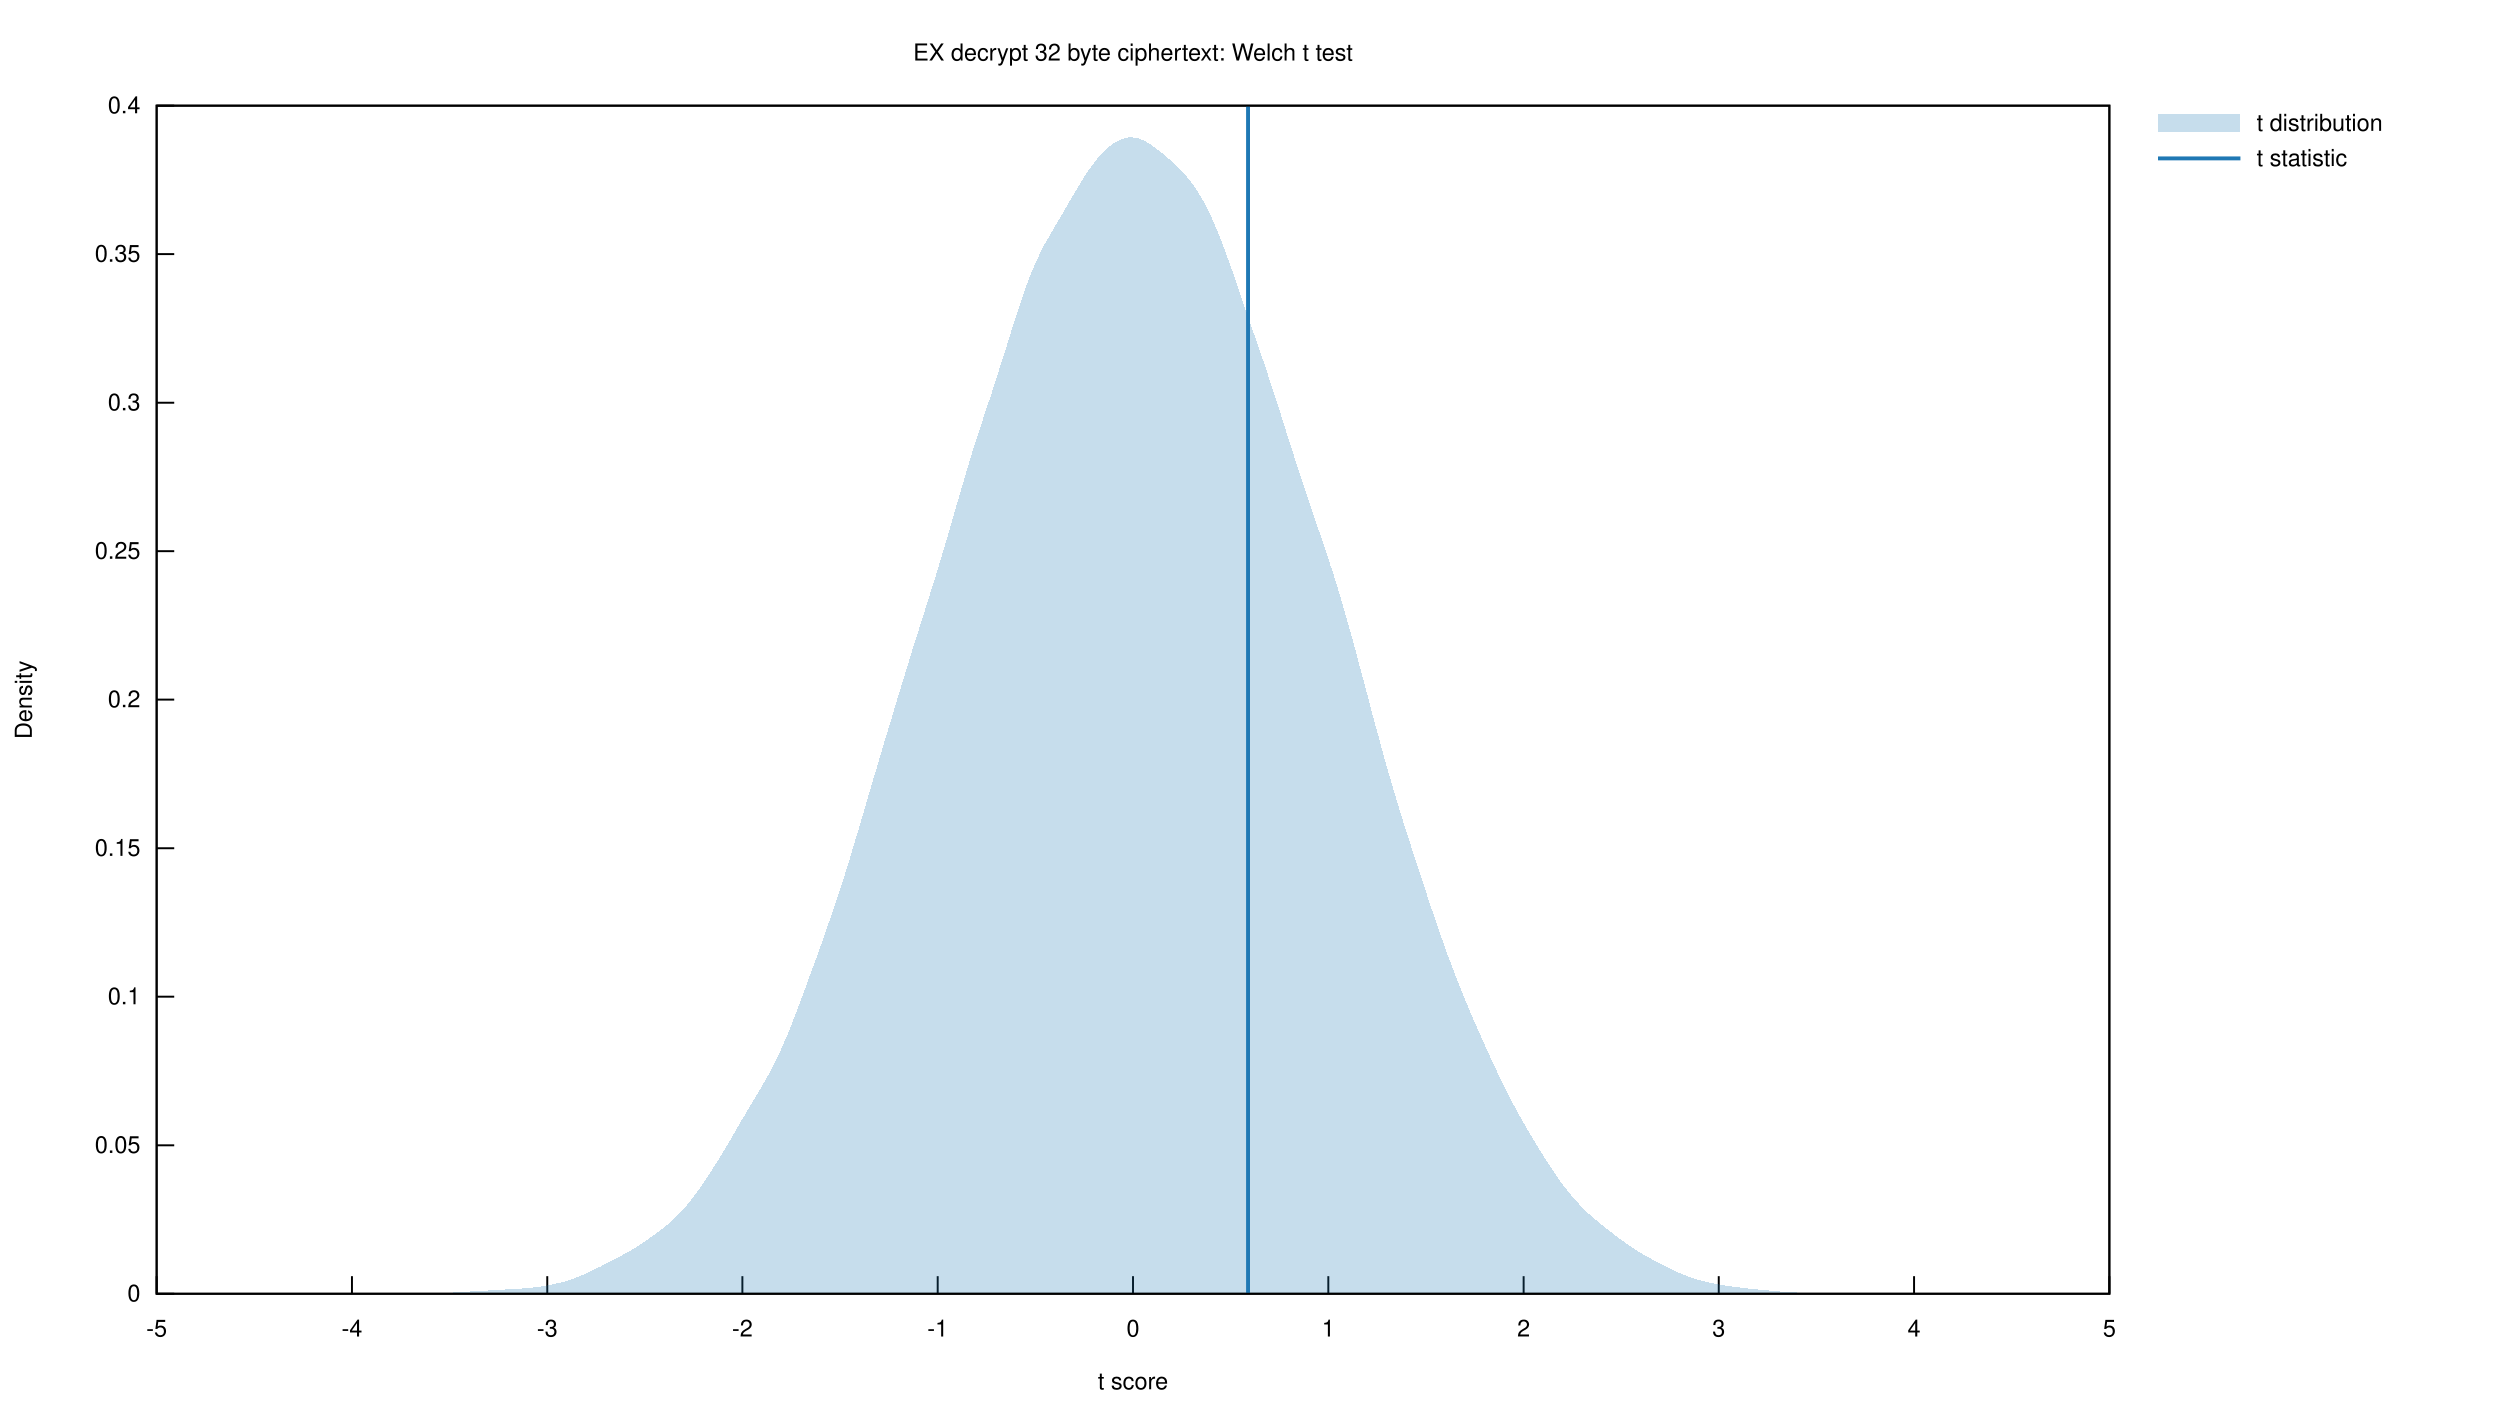
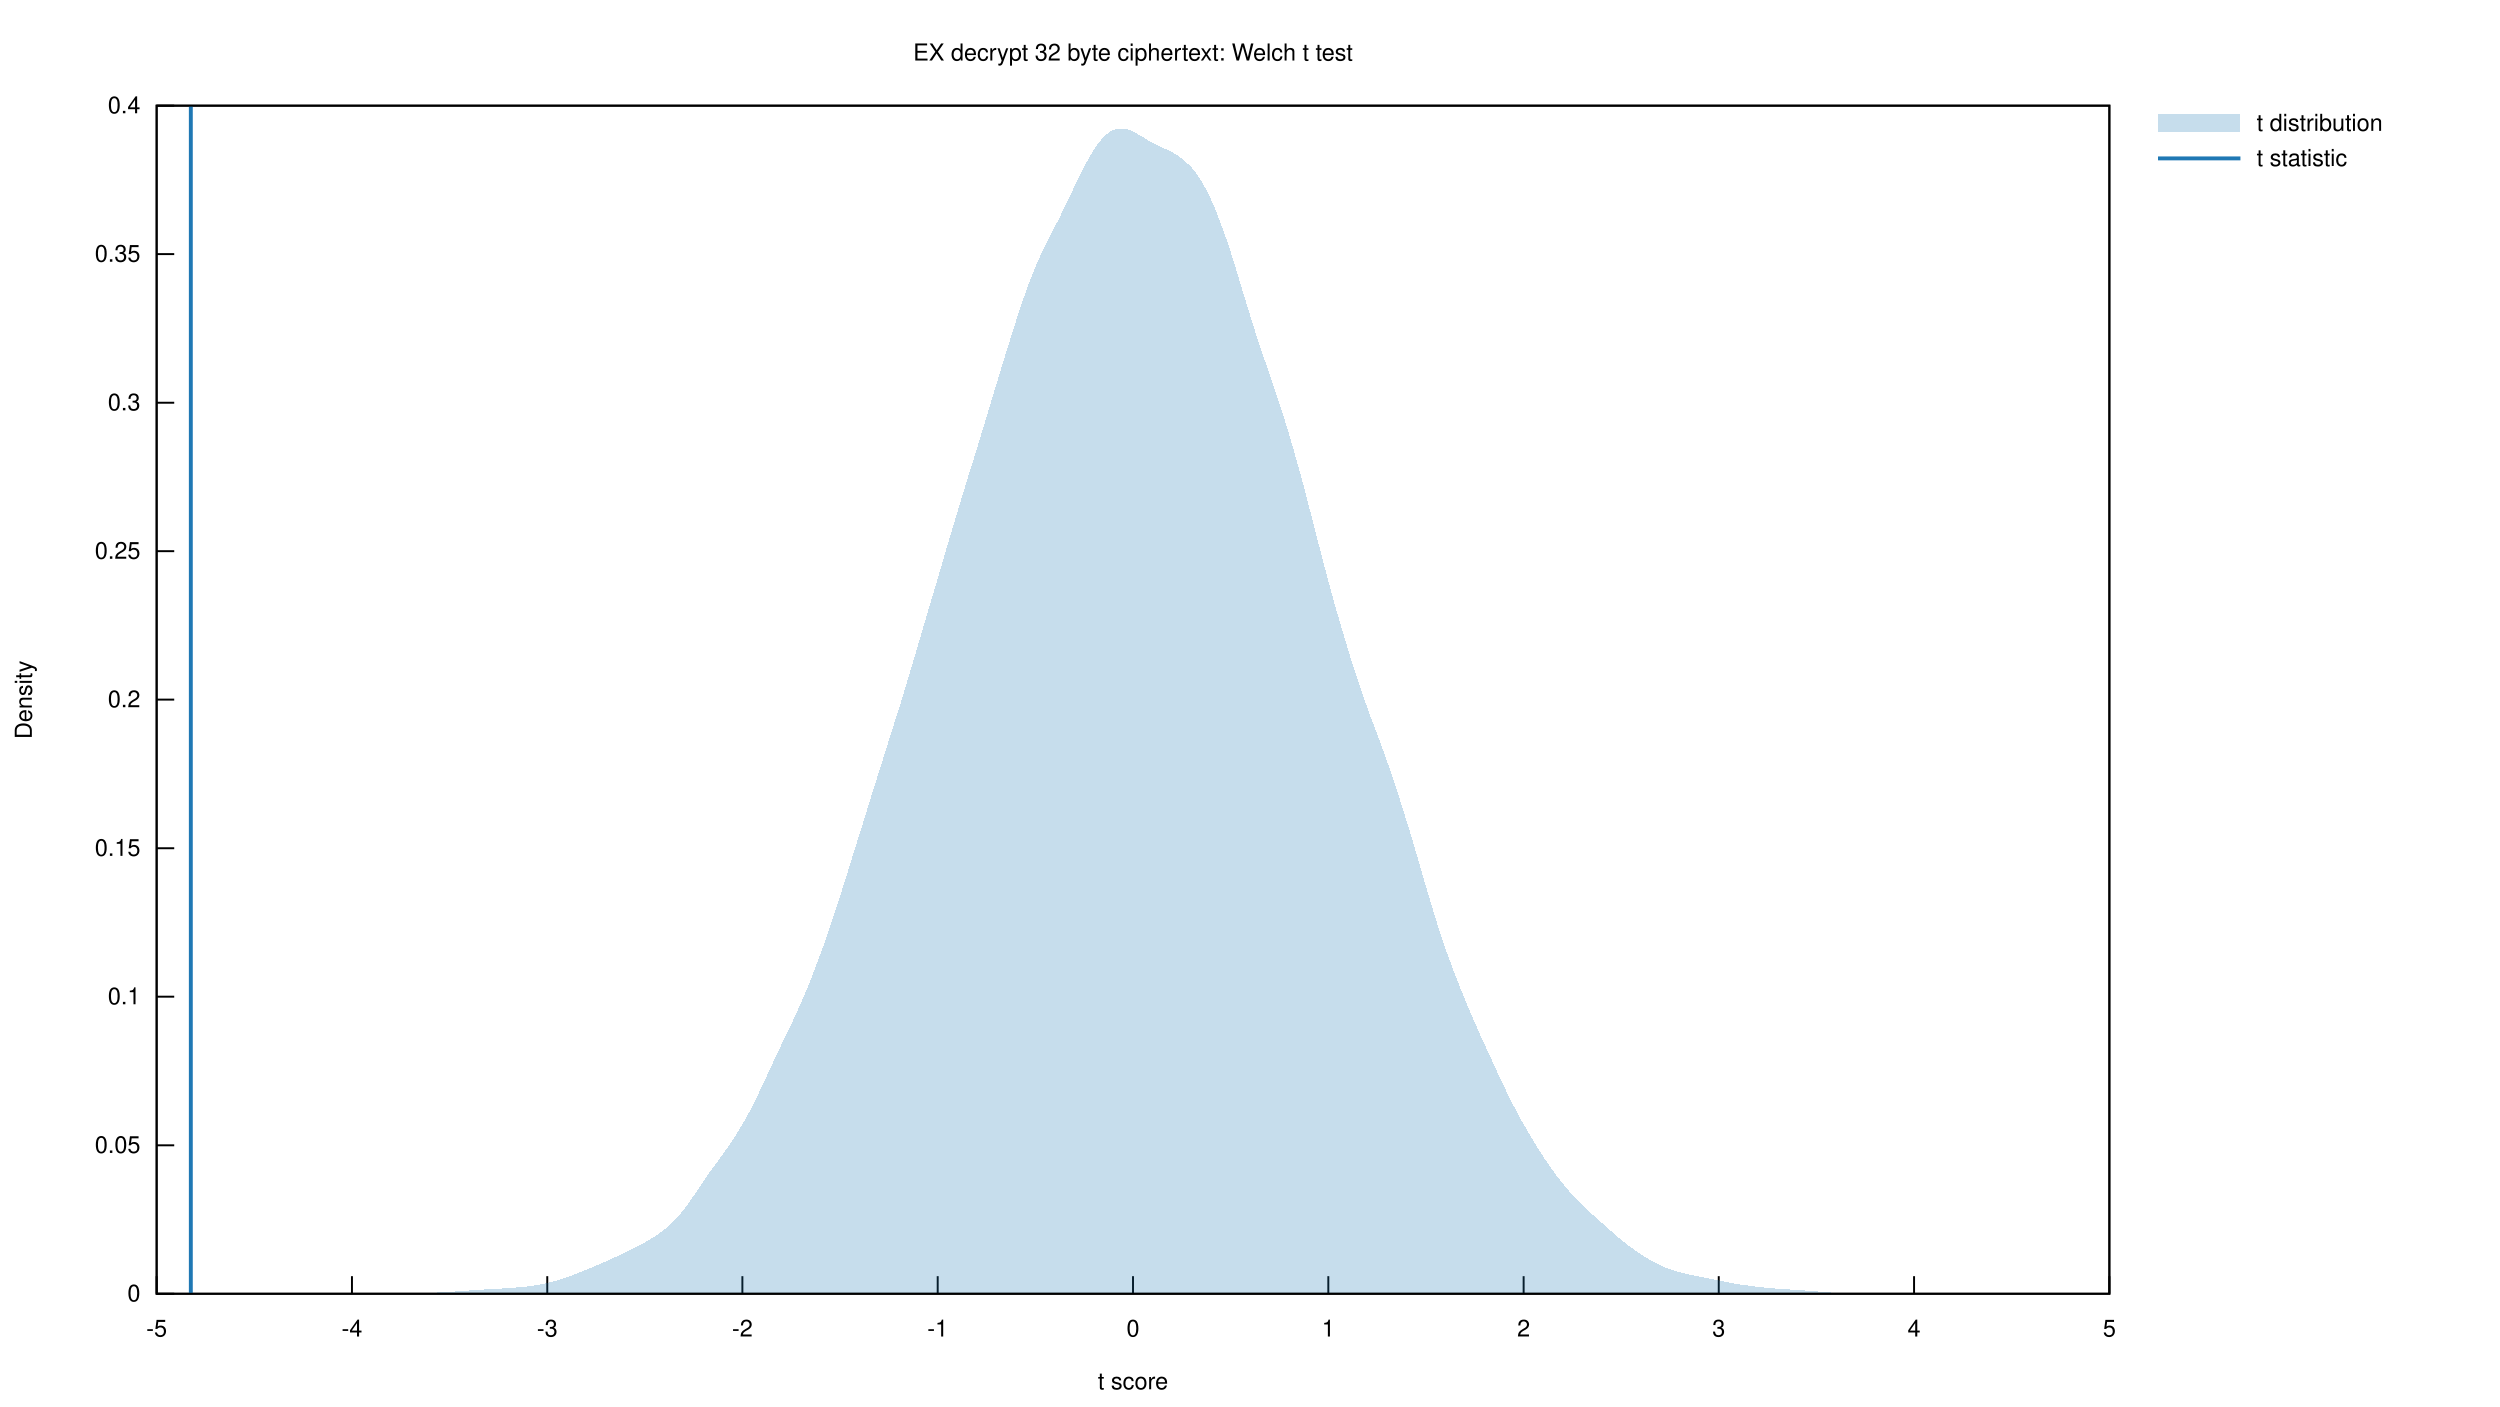
<svg xmlns="http://www.w3.org/2000/svg" xmlns:xlink="http://www.w3.org/1999/xlink" viewBox="0 0 1280 720">
  <g id="gnuplot_canvas">
    <rect x="0" y="0" width="1280" height="720" fill="none" />
    <defs>
      <circle id="gpDot" r="0.5" stroke-width="0.5" />
      <path id="gpPt0" stroke-width="0.222" stroke="currentColor" d="M-1,0 h2 M0,-1 v2" />
      <path id="gpPt1" stroke-width="0.222" stroke="currentColor" d="M-1,-1 L1,1 M1,-1 L-1,1" />
      <path id="gpPt2" stroke-width="0.222" stroke="currentColor" d="M-1,0 L1,0 M0,-1 L0,1 M-1,-1 L1,1 M-1,1 L1,-1" />
      <rect id="gpPt3" stroke-width="0.222" stroke="currentColor" x="-1" y="-1" width="2" height="2" />
      <rect id="gpPt4" stroke-width="0.222" stroke="currentColor" fill="currentColor" x="-1" y="-1" width="2" height="2" />
      <circle id="gpPt5" stroke-width="0.222" stroke="currentColor" cx="0" cy="0" r="1" />
      <use xlink:href="#gpPt5" id="gpPt6" fill="currentColor" stroke="none" />
      <path id="gpPt7" stroke-width="0.222" stroke="currentColor" d="M0,-1.33 L-1.33,0.67 L1.33,0.67 z" />
      <use xlink:href="#gpPt7" id="gpPt8" fill="currentColor" stroke="none" />
      <use xlink:href="#gpPt7" id="gpPt9" stroke="currentColor" transform="rotate(180)" />
      <use xlink:href="#gpPt9" id="gpPt10" fill="currentColor" stroke="none" />
      <use xlink:href="#gpPt3" id="gpPt11" stroke="currentColor" transform="rotate(45)" />
      <use xlink:href="#gpPt11" id="gpPt12" fill="currentColor" stroke="none" />
      <path id="gpPt13" stroke-width="0.222" stroke="currentColor" d="M0,1.330 L1.265,0.411 L0.782,-1.067 L-0.782,-1.076 L-1.265,0.411 z" />
      <use xlink:href="#gpPt13" id="gpPt14" fill="currentColor" stroke="none" />
      <filter id="textbox" filterUnits="objectBoundingBox" x="0" y="0" height="1" width="1">
        <feFlood flood-color="white" flood-opacity="1" result="bgnd" />
        <feComposite in="SourceGraphic" in2="bgnd" operator="atop" />
      </filter>
      <filter id="greybox" filterUnits="objectBoundingBox" x="0" y="0" height="1" width="1">
        <feFlood flood-color="lightgrey" flood-opacity="1" result="grey" />
        <feComposite in="SourceGraphic" in2="grey" operator="atop" />
      </filter>
    </defs>
    <g fill="none" color="white" stroke="currentColor" stroke-width="1.00" stroke-linecap="butt" stroke-linejoin="miter">
</g>
    <g fill="none" color="black" stroke="currentColor" stroke-width="1.00" stroke-linecap="butt" stroke-linejoin="miter">
      <path stroke="black" d="M80.2,662.4 L89.2,662.4  " />
      <g transform="translate(71.9,666.3)" stroke="none" fill="black" font-family="Helvetica" font-size="12.00" text-anchor="end">
        <text>
          <tspan font-family="Helvetica"> 0</tspan>
        </text>
      </g>
    </g>
    <g fill="none" color="black" stroke="currentColor" stroke-width="1.00" stroke-linecap="butt" stroke-linejoin="miter">
      <path stroke="black" d="M80.2,586.4 L89.2,586.4  " />
      <g transform="translate(71.9,590.3)" stroke="none" fill="black" font-family="Helvetica" font-size="12.00" text-anchor="end">
        <text>
          <tspan font-family="Helvetica"> 0.05</tspan>
        </text>
      </g>
    </g>
    <g fill="none" color="black" stroke="currentColor" stroke-width="1.00" stroke-linecap="butt" stroke-linejoin="miter">
      <path stroke="black" d="M80.2,510.3 L89.2,510.3  " />
      <g transform="translate(71.9,514.2)" stroke="none" fill="black" font-family="Helvetica" font-size="12.00" text-anchor="end">
        <text>
          <tspan font-family="Helvetica"> 0.1</tspan>
        </text>
      </g>
    </g>
    <g fill="none" color="black" stroke="currentColor" stroke-width="1.00" stroke-linecap="butt" stroke-linejoin="miter">
      <path stroke="black" d="M80.2,434.3 L89.2,434.3  " />
      <g transform="translate(71.9,438.2)" stroke="none" fill="black" font-family="Helvetica" font-size="12.00" text-anchor="end">
        <text>
          <tspan font-family="Helvetica"> 0.15</tspan>
        </text>
      </g>
    </g>
    <g fill="none" color="black" stroke="currentColor" stroke-width="1.00" stroke-linecap="butt" stroke-linejoin="miter">
      <path stroke="black" d="M80.2,358.2 L89.2,358.2  " />
      <g transform="translate(71.9,362.1)" stroke="none" fill="black" font-family="Helvetica" font-size="12.00" text-anchor="end">
        <text>
          <tspan font-family="Helvetica"> 0.2</tspan>
        </text>
      </g>
    </g>
    <g fill="none" color="black" stroke="currentColor" stroke-width="1.00" stroke-linecap="butt" stroke-linejoin="miter">
      <path stroke="black" d="M80.2,282.2 L89.2,282.2  " />
      <g transform="translate(71.9,286.1)" stroke="none" fill="black" font-family="Helvetica" font-size="12.00" text-anchor="end">
        <text>
          <tspan font-family="Helvetica"> 0.25</tspan>
        </text>
      </g>
    </g>
    <g fill="none" color="black" stroke="currentColor" stroke-width="1.00" stroke-linecap="butt" stroke-linejoin="miter">
      <path stroke="black" d="M80.2,206.2 L89.2,206.2  " />
      <g transform="translate(71.9,210.1)" stroke="none" fill="black" font-family="Helvetica" font-size="12.00" text-anchor="end">
        <text>
          <tspan font-family="Helvetica"> 0.3</tspan>
        </text>
      </g>
    </g>
    <g fill="none" color="black" stroke="currentColor" stroke-width="1.00" stroke-linecap="butt" stroke-linejoin="miter">
      <path stroke="black" d="M80.2,130.1 L89.2,130.1  " />
      <g transform="translate(71.9,134.0)" stroke="none" fill="black" font-family="Helvetica" font-size="12.00" text-anchor="end">
        <text>
          <tspan font-family="Helvetica"> 0.35</tspan>
        </text>
      </g>
    </g>
    <g fill="none" color="black" stroke="currentColor" stroke-width="1.00" stroke-linecap="butt" stroke-linejoin="miter">
      <path stroke="black" d="M80.2,54.1 L89.2,54.1  " />
      <g transform="translate(71.9,58.0)" stroke="none" fill="black" font-family="Helvetica" font-size="12.00" text-anchor="end">
        <text>
          <tspan font-family="Helvetica"> 0.4</tspan>
        </text>
      </g>
    </g>
    <g fill="none" color="black" stroke="currentColor" stroke-width="1.00" stroke-linecap="butt" stroke-linejoin="miter">
      <path stroke="black" d="M80.2,662.4 L80.2,653.4  " />
      <g transform="translate(80.2,684.3)" stroke="none" fill="black" font-family="Helvetica" font-size="12.00" text-anchor="middle">
        <text>
          <tspan font-family="Helvetica">-5</tspan>
        </text>
      </g>
    </g>
    <g fill="none" color="black" stroke="currentColor" stroke-width="1.00" stroke-linecap="butt" stroke-linejoin="miter">
      <path stroke="black" d="M180.2,662.4 L180.2,653.4  " />
      <g transform="translate(180.2,684.3)" stroke="none" fill="black" font-family="Helvetica" font-size="12.00" text-anchor="middle">
        <text>
          <tspan font-family="Helvetica">-4</tspan>
        </text>
      </g>
    </g>
    <g fill="none" color="black" stroke="currentColor" stroke-width="1.00" stroke-linecap="butt" stroke-linejoin="miter">
      <path stroke="black" d="M280.2,662.4 L280.2,653.4  " />
      <g transform="translate(280.2,684.3)" stroke="none" fill="black" font-family="Helvetica" font-size="12.00" text-anchor="middle">
        <text>
          <tspan font-family="Helvetica">-3</tspan>
        </text>
      </g>
    </g>
    <g fill="none" color="black" stroke="currentColor" stroke-width="1.00" stroke-linecap="butt" stroke-linejoin="miter">
      <path stroke="black" d="M380.1,662.4 L380.1,653.4  " />
      <g transform="translate(380.1,684.3)" stroke="none" fill="black" font-family="Helvetica" font-size="12.00" text-anchor="middle">
        <text>
          <tspan font-family="Helvetica">-2</tspan>
        </text>
      </g>
    </g>
    <g fill="none" color="black" stroke="currentColor" stroke-width="1.00" stroke-linecap="butt" stroke-linejoin="miter">
      <path stroke="black" d="M480.1,662.4 L480.1,653.4  " />
      <g transform="translate(480.1,684.3)" stroke="none" fill="black" font-family="Helvetica" font-size="12.00" text-anchor="middle">
        <text>
          <tspan font-family="Helvetica">-1</tspan>
        </text>
      </g>
    </g>
    <g fill="none" color="black" stroke="currentColor" stroke-width="1.00" stroke-linecap="butt" stroke-linejoin="miter">
      <path stroke="black" d="M580.1,662.4 L580.1,653.4  " />
      <g transform="translate(580.1,684.3)" stroke="none" fill="black" font-family="Helvetica" font-size="12.00" text-anchor="middle">
        <text>
          <tspan font-family="Helvetica"> 0</tspan>
        </text>
      </g>
    </g>
    <g fill="none" color="black" stroke="currentColor" stroke-width="1.00" stroke-linecap="butt" stroke-linejoin="miter">
      <path stroke="black" d="M680.1,662.4 L680.1,653.4  " />
      <g transform="translate(680.1,684.3)" stroke="none" fill="black" font-family="Helvetica" font-size="12.00" text-anchor="middle">
        <text>
          <tspan font-family="Helvetica"> 1</tspan>
        </text>
      </g>
    </g>
    <g fill="none" color="black" stroke="currentColor" stroke-width="1.00" stroke-linecap="butt" stroke-linejoin="miter">
      <path stroke="black" d="M780.1,662.4 L780.1,653.4  " />
      <g transform="translate(780.1,684.3)" stroke="none" fill="black" font-family="Helvetica" font-size="12.00" text-anchor="middle">
        <text>
          <tspan font-family="Helvetica"> 2</tspan>
        </text>
      </g>
    </g>
    <g fill="none" color="black" stroke="currentColor" stroke-width="1.00" stroke-linecap="butt" stroke-linejoin="miter">
      <path stroke="black" d="M880.0,662.4 L880.0,653.4  " />
      <g transform="translate(880.0,684.3)" stroke="none" fill="black" font-family="Helvetica" font-size="12.00" text-anchor="middle">
        <text>
          <tspan font-family="Helvetica"> 3</tspan>
        </text>
      </g>
    </g>
    <g fill="none" color="black" stroke="currentColor" stroke-width="1.00" stroke-linecap="butt" stroke-linejoin="miter">
      <path stroke="black" d="M980.0,662.4 L980.0,653.4  " />
      <g transform="translate(980.0,684.3)" stroke="none" fill="black" font-family="Helvetica" font-size="12.00" text-anchor="middle">
        <text>
          <tspan font-family="Helvetica"> 4</tspan>
        </text>
      </g>
    </g>
    <g fill="none" color="black" stroke="currentColor" stroke-width="1.00" stroke-linecap="butt" stroke-linejoin="miter">
      <path stroke="black" d="M1080.0,662.4 L1080.0,653.4  " />
      <g transform="translate(1080.0,684.3)" stroke="none" fill="black" font-family="Helvetica" font-size="12.00" text-anchor="middle">
        <text>
          <tspan font-family="Helvetica"> 5</tspan>
        </text>
      </g>
    </g>
    <g fill="none" color="black" stroke="currentColor" stroke-width="1.00" stroke-linecap="butt" stroke-linejoin="miter">
</g>
    <g fill="none" color="black" stroke="currentColor" stroke-width="1.00" stroke-linecap="butt" stroke-linejoin="miter">
      <path stroke="black" d="M80.2,54.1 L80.2,662.4 L1080.0,662.4 L1080.0,54.1 L80.2,54.1 Z  " />
    </g>
    <g fill="none" color="black" stroke="currentColor" stroke-width="1.00" stroke-linecap="butt" stroke-linejoin="miter">
      <g transform="translate(16.3,358.3) rotate(270)" stroke="none" fill="black" font-family="Helvetica" font-size="12.00" text-anchor="middle">
        <text>
          <tspan font-family="Helvetica">Density</tspan>
        </text>
      </g>
    </g>
    <g fill="none" color="black" stroke="currentColor" stroke-width="1.00" stroke-linecap="butt" stroke-linejoin="miter">
      <g transform="translate(580.1,711.3)" stroke="none" fill="black" font-family="Helvetica" font-size="12.00" text-anchor="middle">
        <text>
          <tspan font-family="Helvetica">t score</tspan>
        </text>
      </g>
    </g>
    <g fill="none" color="black" stroke="currentColor" stroke-width="1.00" stroke-linecap="butt" stroke-linejoin="miter">
      <g transform="translate(580.1,31.0)" stroke="none" fill="black" font-family="Helvetica" font-size="12.00" text-anchor="middle">
        <text>
          <tspan font-family="Helvetica">EX decrypt 32 byte ciphertext: Welch t test</tspan>
        </text>
      </g>
    </g>
    <g id="gnuplot_plot_1">
      <g fill="none" color="black" stroke="currentColor" stroke-width="1.00" stroke-linecap="butt" stroke-linejoin="miter">
        <g transform="translate(1155.4,67.0)" stroke="none" fill="black" font-family="Helvetica" font-size="12.00" text-anchor="start">
          <text>
            <tspan font-family="Helvetica">t distribution</tspan>
          </text>
        </g>
      </g>
      <g fill="none" color="black" stroke="currentColor" stroke-width="1.00" stroke-linecap="butt" stroke-linejoin="miter">
        <g stroke="none" shape-rendering="crispEdges">
          <polygon fill="rgb( 31, 120, 180)" fill-opacity="0.25" points="1104.9,67.6 1147.1,67.6 1147.1,58.6 1104.9,58.6 " />
-           <polygon fill="rgb( 31, 120, 180)" fill-opacity="0.25" points="150.3,662.4 152.0,662.4 153.8,662.4 155.5,662.4 157.2,662.4 158.9,662.4 160.7,662.4 162.4,662.4 164.1,662.4 165.8,662.4 167.6,662.4 169.3,662.4 171.0,662.4 172.7,662.4 174.5,662.4 176.2,662.3 177.9,662.3 179.6,662.3 181.3,662.3 183.1,662.3 184.8,662.3 186.5,662.3 188.2,662.3 190.0,662.3 191.7,662.3 193.4,662.3 195.1,662.3 196.9,662.3 198.6,662.2 200.3,662.2 202.0,662.2 203.7,662.2 205.5,662.2 207.2,662.2 208.9,662.1 210.6,662.1 212.4,662.1 214.1,662.1 215.8,662.1 217.5,662.1 219.3,662.0 221.0,662.0 222.7,662.0 224.4,662.0 226.2,661.9 227.9,661.9 229.6,661.8 231.3,661.8 233.0,661.7 234.8,661.6 236.5,661.5 238.2,661.4 239.9,661.3 241.7,661.2 243.4,661.1 245.1,661.0 246.8,660.9 248.6,660.8 250.3,660.7 252.0,660.6 253.7,660.5 255.5,660.4 257.2,660.3 258.9,660.2 260.6,660.1 262.3,660.0 264.1,659.9 265.8,659.8 267.5,659.7 269.2,659.6 271.0,659.4 272.7,659.2 274.4,659.0 276.1,658.8 277.9,658.6 279.6,658.3 281.3,658.0 283.0,657.6 284.7,657.2 286.5,656.8 288.2,656.4 289.9,655.9 291.6,655.3 293.4,654.7 295.1,654.1 296.8,653.4 298.5,652.7 300.3,651.9 302.0,651.1 303.7,650.3 305.4,649.4 307.2,648.6 308.9,647.7 310.6,646.8 312.3,646.0 314.0,645.1 315.8,644.2 317.5,643.3 319.2,642.3 320.9,641.4 322.7,640.4 324.4,639.3 326.1,638.3 327.8,637.2 329.6,636.0 331.3,634.9 333.0,633.6 334.7,632.4 336.5,631.1 338.2,629.8 339.9,628.5 341.6,627.1 343.3,625.6 345.1,624.0 346.8,622.4 348.5,620.6 350.2,618.7 352.0,616.7 353.7,614.6 355.4,612.3 357.1,610.0 358.9,607.6 360.6,605.0 362.3,602.5 364.0,599.8 365.7,597.1 367.5,594.3 369.2,591.5 370.9,588.7 372.6,585.8 374.4,582.8 376.1,579.9 377.8,576.9 379.5,573.9 381.3,571.0 383.0,568.0 384.7,565.2 386.4,562.3 388.2,559.4 389.9,556.5 391.6,553.5 393.3,550.5 395.0,547.3 396.8,543.9 398.5,540.4 400.2,536.6 401.9,532.7 403.7,528.6 405.4,524.2 407.1,519.8 408.8,515.3 410.6,510.6 412.3,506.0 414.0,501.2 415.7,496.5 417.5,491.8 419.2,487.0 420.9,482.3 422.6,477.4 424.3,472.5 426.1,467.5 427.8,462.4 429.5,457.2 431.2,451.9 433.0,446.4 434.7,440.9 436.4,435.2 438.1,429.4 439.9,423.6 441.6,417.8 443.3,412.0 445.0,406.1 446.7,400.3 448.5,394.4 450.2,388.6 451.9,382.9 453.6,377.1 455.4,371.4 457.1,365.7 458.8,360.0 460.5,354.3 462.3,348.6 464.0,343.0 465.7,337.4 467.4,331.9 469.2,326.4 470.9,320.9 472.6,315.5 474.3,310.0 476.0,304.6 477.8,299.1 479.5,293.5 481.2,287.8 482.9,282.1 484.7,276.3 486.4,270.3 488.1,264.4 489.8,258.4 491.6,252.5 493.3,246.6 495.0,240.8 496.7,235.1 498.4,229.6 500.2,224.1 501.9,218.8 503.6,213.6 505.3,208.4 507.1,203.2 508.8,197.9 510.5,192.6 512.2,187.2 514.0,181.8 515.7,176.3 517.4,170.7 519.1,165.3 520.9,159.9 522.6,154.6 524.3,149.6 526.0,144.9 527.7,140.4 529.5,136.3 531.2,132.4 532.9,128.9 534.6,125.5 536.4,122.4 538.1,119.4 539.8,116.4 541.5,113.5 543.3,110.6 545.0,107.6 546.7,104.7 548.4,101.7 550.2,98.8 551.9,95.9 553.6,93.1 555.3,90.3 557.0,87.7 558.8,85.2 560.5,82.9 562.2,80.7 563.9,78.8 565.7,77.0 567.4,75.5 569.1,74.1 570.8,72.9 572.6,72.0 574.3,71.2 576.0,70.7 577.7,70.4 579.4,70.3 581.2,70.5 582.9,70.9 584.6,71.5 586.3,72.3 588.1,73.3 589.8,74.5 591.5,75.7 593.2,77.0 595.0,78.4 596.7,79.8 598.4,81.3 600.1,82.8 601.9,84.4 603.6,86.0 605.3,87.8 607.0,89.7 608.7,91.8 610.5,94.0 612.2,96.5 613.9,99.2 615.6,102.1 617.4,105.3 619.1,108.7 620.8,112.4 622.5,116.4 624.3,120.6 626.0,125.1 627.7,129.7 629.4,134.5 631.2,139.4 632.9,144.4 634.6,149.4 636.3,154.4 638.0,159.4 639.8,164.4 641.5,169.4 643.2,174.4 644.9,179.4 646.7,184.4 648.4,189.5 650.1,194.7 651.8,199.9 653.6,205.2 655.3,210.6 657.0,216.1 658.7,221.5 660.4,227.0 662.2,232.4 663.9,237.8 665.6,243.1 667.3,248.3 669.1,253.5 670.8,258.6 672.5,263.6 674.2,268.7 676.0,273.7 677.7,278.8 679.4,283.9 681.1,289.2 682.9,294.5 684.6,300.1 686.3,305.7 688.0,311.6 689.7,317.6 691.5,323.7 693.2,330.0 694.9,336.3 696.6,342.8 698.4,349.3 700.1,355.8 701.8,362.3 703.5,368.8 705.3,375.2 707.0,381.5 708.7,387.8 710.4,393.9 712.2,399.9 713.9,405.7 715.6,411.4 717.3,417.0 719.0,422.6 720.8,428.0 722.5,433.4 724.2,438.7 725.9,444.0 727.7,449.2 729.4,454.5 731.1,459.7 732.8,464.8 734.6,469.9 736.3,475.0 738.0,479.9 739.7,484.8 741.4,489.5 743.2,494.2 744.9,498.7 746.6,503.1 748.3,507.4 750.1,511.7 751.8,515.8 753.5,519.9 755.2,523.8 757.0,527.8 758.7,531.7 760.4,535.5 762.1,539.3 763.9,543.1 765.6,546.8 767.3,550.4 769.0,554.0 770.7,557.5 772.5,560.9 774.2,564.2 775.9,567.4 777.6,570.6 779.4,573.6 781.1,576.6 782.8,579.6 784.5,582.5 786.3,585.4 788.0,588.2 789.7,591.0 791.4,593.7 793.2,596.4 794.9,599.0 796.6,601.6 798.3,604.0 800.0,606.4 801.8,608.6 803.5,610.8 805.2,612.9 806.9,614.8 808.7,616.7 810.4,618.5 812.1,620.2 813.8,621.8 815.6,623.3 817.3,624.8 819.0,626.2 820.7,627.6 822.4,629.0 824.2,630.3 825.9,631.7 827.6,633.0 829.3,634.3 831.1,635.5 832.8,636.8 834.5,638.0 836.2,639.1 838.0,640.2 839.7,641.3 841.4,642.3 843.1,643.3 844.9,644.2 846.6,645.2 848.3,646.1 850.0,647.0 851.7,647.9 853.5,648.7 855.2,649.6 856.9,650.4 858.6,651.2 860.4,652.0 862.1,652.7 863.8,653.3 865.5,654.0 867.3,654.5 869.0,655.1 870.7,655.6 872.4,656.0 874.2,656.4 875.9,656.8 877.6,657.1 879.3,657.5 881.0,657.8 882.8,658.1 884.5,658.3 886.2,658.6 887.9,658.8 889.7,659.0 891.4,659.3 893.1,659.5 894.8,659.7 896.6,659.9 898.3,660.1 900.0,660.2 901.7,660.4 903.4,660.6 905.2,660.7 906.9,660.9 908.6,661.0 910.3,661.1 912.1,661.3 913.8,661.4 915.5,661.5 917.2,661.6 919.0,661.7 920.7,661.8 922.4,661.8 924.1,661.9 925.9,662.0 927.6,662.0 929.3,662.0 931.0,662.1 932.7,662.1 934.5,662.1 936.2,662.1 937.9,662.2 939.6,662.2 941.4,662.2 943.1,662.2 944.8,662.2 946.5,662.3 948.3,662.3 950.0,662.3 951.7,662.3 953.4,662.3 955.1,662.3 956.9,662.3 958.6,662.3 960.3,662.3 962.0,662.3 963.8,662.3 965.5,662.3 967.2,662.2 968.9,662.2 970.7,662.2 972.4,662.2 974.1,662.2 975.8,662.2 977.6,662.2 979.3,662.2 981.0,662.2 982.7,662.2 984.4,662.3 986.2,662.3 987.9,662.3 989.6,662.3 991.3,662.3 993.1,662.3 994.8,662.4 996.5,662.4 998.2,662.4 1000.0,662.4 1001.7,662.4 1003.4,662.4 1005.1,662.4 1006.9,662.4 1008.6,662.4 1010.3,662.4 1010.3,662.4 1008.6,662.4 1006.9,662.4 1005.1,662.4 1003.4,662.4 1001.7,662.4 1000.0,662.4 998.2,662.4 996.5,662.4 994.8,662.4 993.1,662.4 991.3,662.4 989.6,662.4 987.9,662.4 986.2,662.4 984.4,662.4 982.7,662.4 981.0,662.4 979.3,662.4 977.6,662.4 975.8,662.4 974.1,662.4 972.4,662.4 970.7,662.4 968.9,662.4 967.2,662.4 965.5,662.4 963.8,662.4 962.0,662.4 960.3,662.4 958.6,662.4 956.9,662.4 955.1,662.4 953.4,662.4 951.7,662.4 950.0,662.4 948.3,662.4 946.5,662.4 944.8,662.4 943.1,662.4 941.4,662.4 939.6,662.4 937.9,662.4 936.2,662.4 934.5,662.4 932.7,662.4 931.0,662.4 929.3,662.4 927.6,662.4 925.9,662.4 924.1,662.4 922.4,662.4 920.7,662.4 919.0,662.4 917.2,662.4 915.5,662.4 913.8,662.4 912.1,662.4 910.3,662.4 908.6,662.4 906.9,662.4 905.2,662.4 903.4,662.4 901.7,662.4 900.0,662.4 898.3,662.4 896.6,662.4 894.8,662.4 893.1,662.4 891.4,662.4 889.7,662.4 887.9,662.4 886.2,662.4 884.5,662.4 882.8,662.4 881.0,662.4 879.3,662.4 877.6,662.4 875.9,662.4 874.2,662.4 872.4,662.4 870.7,662.4 869.0,662.4 867.3,662.4 865.5,662.4 863.8,662.4 862.1,662.4 860.4,662.4 858.6,662.4 856.9,662.4 855.2,662.4 853.5,662.4 851.7,662.4 850.0,662.4 848.3,662.4 846.6,662.4 844.9,662.4 843.1,662.4 841.4,662.4 839.7,662.4 838.0,662.4 836.2,662.4 834.5,662.4 832.8,662.4 831.1,662.4 829.3,662.4 827.6,662.4 825.9,662.4 824.2,662.4 822.4,662.4 820.7,662.4 819.0,662.4 817.3,662.4 815.6,662.4 813.8,662.4 812.1,662.4 810.4,662.4 808.7,662.4 806.9,662.4 805.2,662.4 803.5,662.4 801.8,662.4 800.0,662.4 798.3,662.4 796.6,662.4 794.9,662.4 793.2,662.4 791.4,662.4 789.7,662.4 788.0,662.4 786.3,662.4 784.5,662.4 782.8,662.4 781.1,662.4 779.4,662.4 777.6,662.4 775.9,662.4 774.2,662.4 772.5,662.4 770.7,662.4 769.0,662.4 767.3,662.4 765.6,662.4 763.9,662.4 762.1,662.4 760.4,662.4 758.7,662.4 757.0,662.4 755.2,662.4 753.5,662.4 751.8,662.4 750.1,662.4 748.3,662.4 746.6,662.4 744.9,662.4 743.2,662.4 741.4,662.4 739.7,662.4 738.0,662.4 736.3,662.4 734.6,662.4 732.8,662.4 731.1,662.4 729.4,662.4 727.7,662.4 725.9,662.4 724.2,662.4 722.5,662.4 720.8,662.4 719.0,662.4 717.3,662.4 715.6,662.4 713.9,662.4 712.2,662.4 710.4,662.4 708.7,662.4 707.0,662.4 705.3,662.4 703.5,662.4 701.8,662.4 700.1,662.4 698.4,662.4 696.6,662.4 694.9,662.4 693.2,662.4 691.5,662.4 689.7,662.4 688.0,662.4 686.3,662.4 684.6,662.4 682.9,662.4 681.1,662.4 679.4,662.4 677.7,662.4 676.0,662.4 674.2,662.4 672.5,662.4 670.8,662.4 669.1,662.4 667.3,662.4 665.6,662.4 663.9,662.4 662.2,662.4 660.4,662.4 658.7,662.4 657.0,662.4 655.3,662.4 653.6,662.4 651.8,662.4 650.1,662.4 648.4,662.4 646.7,662.4 644.9,662.4 643.2,662.4 641.5,662.4 639.8,662.4 638.0,662.4 636.3,662.4 634.6,662.4 632.9,662.4 631.2,662.4 629.4,662.4 627.7,662.4 626.0,662.4 624.3,662.4 622.5,662.4 620.8,662.4 619.1,662.4 617.4,662.4 615.6,662.4 613.9,662.4 612.2,662.4 610.5,662.4 608.7,662.4 607.0,662.4 605.3,662.4 603.6,662.4 601.9,662.4 600.1,662.4 598.4,662.4 596.7,662.4 595.0,662.4 593.2,662.4 591.5,662.4 589.8,662.4 588.1,662.4 586.3,662.4 584.6,662.4 582.9,662.4 581.2,662.4 579.4,662.4 577.7,662.4 576.0,662.4 574.3,662.4 572.6,662.4 570.8,662.4 569.1,662.4 567.4,662.4 565.7,662.4 563.9,662.4 562.2,662.4 560.5,662.4 558.8,662.4 557.0,662.4 555.3,662.4 553.6,662.4 551.9,662.4 550.2,662.4 548.4,662.4 546.7,662.4 545.0,662.4 543.3,662.4 541.5,662.4 539.8,662.4 538.1,662.4 536.4,662.4 534.6,662.4 532.9,662.4 531.2,662.4 529.5,662.4 527.7,662.4 526.0,662.4 524.3,662.4 522.6,662.4 520.9,662.4 519.1,662.4 517.4,662.4 515.7,662.4 514.0,662.4 512.2,662.4 510.5,662.4 508.8,662.4 507.1,662.4 505.3,662.4 503.6,662.4 501.9,662.4 500.2,662.4 498.4,662.4 496.7,662.4 495.0,662.4 493.3,662.4 491.6,662.4 489.8,662.4 488.1,662.4 486.4,662.4 484.7,662.4 482.9,662.4 481.2,662.4 479.5,662.4 477.8,662.4 476.0,662.4 474.3,662.4 472.6,662.4 470.9,662.4 469.2,662.4 467.4,662.4 465.7,662.4 464.0,662.4 462.3,662.4 460.5,662.4 458.8,662.4 457.1,662.4 455.4,662.4 453.6,662.4 451.9,662.4 450.2,662.4 448.5,662.4 446.7,662.4 445.0,662.4 443.3,662.4 441.6,662.4 439.9,662.4 438.1,662.4 436.4,662.4 434.7,662.4 433.0,662.4 431.2,662.4 429.5,662.4 427.8,662.4 426.1,662.4 424.3,662.4 422.6,662.4 420.9,662.4 419.2,662.4 417.5,662.4 415.7,662.4 414.0,662.4 412.3,662.4 410.6,662.4 408.8,662.4 407.1,662.4 405.4,662.4 403.7,662.4 401.9,662.4 400.2,662.4 398.5,662.4 396.8,662.4 395.0,662.4 393.3,662.4 391.6,662.4 389.9,662.4 388.2,662.4 386.4,662.4 384.7,662.4 383.0,662.4 381.3,662.4 379.5,662.4 377.8,662.4 376.1,662.4 374.4,662.4 372.6,662.4 370.9,662.4 369.2,662.4 367.5,662.4 365.7,662.4 364.0,662.4 362.3,662.4 360.6,662.4 358.9,662.4 357.1,662.4 355.4,662.4 353.7,662.4 352.0,662.4 350.2,662.4 348.5,662.4 346.8,662.4 345.1,662.4 343.3,662.4 341.6,662.4 339.9,662.4 338.2,662.4 336.5,662.4 334.7,662.4 333.0,662.4 331.3,662.4 329.6,662.4 327.8,662.4 326.1,662.4 324.4,662.4 322.7,662.4 320.9,662.4 319.2,662.4 317.5,662.4 315.8,662.4 314.0,662.4 312.3,662.4 310.6,662.4 308.9,662.4 307.2,662.4 305.4,662.4 303.7,662.4 302.0,662.4 300.3,662.4 298.5,662.4 296.8,662.4 295.1,662.4 293.4,662.4 291.6,662.4 289.9,662.4 288.2,662.4 286.5,662.4 284.7,662.4 283.0,662.4 281.3,662.4 279.6,662.4 277.9,662.4 276.1,662.4 274.4,662.4 272.7,662.4 271.0,662.4 269.2,662.4 267.5,662.4 265.8,662.4 264.1,662.4 262.3,662.4 260.6,662.4 258.9,662.4 257.2,662.4 255.5,662.4 253.7,662.4 252.0,662.4 250.3,662.4 248.6,662.4 246.8,662.4 245.1,662.4 243.4,662.4 241.7,662.4 239.9,662.4 238.2,662.4 236.5,662.4 234.8,662.4 233.0,662.4 231.3,662.4 229.6,662.4 227.9,662.4 226.2,662.4 224.4,662.4 222.7,662.4 221.0,662.4 219.3,662.4 217.5,662.4 215.8,662.4 214.1,662.4 212.4,662.4 210.6,662.4 208.9,662.4 207.2,662.4 205.5,662.4 203.7,662.4 202.0,662.4 200.3,662.4 198.6,662.4 196.9,662.4 195.1,662.4 193.4,662.4 191.7,662.4 190.0,662.4 188.2,662.4 186.5,662.4 184.8,662.4 183.1,662.4 181.3,662.4 179.6,662.4 177.9,662.4 176.2,662.4 174.5,662.4 172.7,662.4 171.0,662.4 169.3,662.4 167.6,662.4 165.8,662.4 164.1,662.4 162.4,662.4 160.7,662.4 158.9,662.4 157.2,662.4 155.5,662.4 153.8,662.4 152.0,662.4 150.3,662.4 " />
+           <polygon fill="rgb( 31, 120, 180)" fill-opacity="0.25" points="105.2,662.4 107.0,662.4 108.8,662.4 110.6,662.4 112.4,662.4 114.2,662.4 116.0,662.4 117.8,662.4 119.7,662.4 121.5,662.4 123.3,662.4 125.1,662.4 126.9,662.3 128.7,662.3 130.5,662.3 132.3,662.3 134.1,662.3 135.9,662.3 137.7,662.3 139.6,662.3 141.4,662.3 143.2,662.3 145.0,662.3 146.8,662.3 148.6,662.3 150.4,662.3 152.2,662.3 154.0,662.4 155.8,662.4 157.7,662.4 159.5,662.4 161.3,662.4 163.1,662.4 164.9,662.4 166.7,662.4 168.5,662.4 170.3,662.4 172.1,662.4 173.9,662.4 175.7,662.4 177.6,662.4 179.4,662.4 181.2,662.4 183.0,662.4 184.8,662.4 186.6,662.4 188.4,662.4 190.2,662.4 192.0,662.4 193.8,662.3 195.7,662.3 197.5,662.3 199.3,662.3 201.1,662.3 202.9,662.3 204.7,662.2 206.5,662.2 208.3,662.2 210.1,662.2 211.9,662.1 213.7,662.1 215.6,662.0 217.4,662.0 219.2,661.9 221.0,661.9 222.8,661.8 224.6,661.7 226.4,661.6 228.2,661.5 230.0,661.4 231.8,661.3 233.7,661.2 235.5,661.1 237.3,660.9 239.1,660.8 240.9,660.7 242.7,660.6 244.5,660.4 246.3,660.3 248.1,660.2 249.9,660.1 251.8,660.0 253.6,659.9 255.4,659.8 257.2,659.7 259.0,659.6 260.8,659.5 262.6,659.4 264.4,659.2 266.2,659.1 268.0,658.9 269.8,658.7 271.7,658.4 273.5,658.2 275.3,657.9 277.1,657.5 278.9,657.2 280.7,656.8 282.5,656.3 284.3,655.8 286.1,655.3 287.9,654.8 289.8,654.1 291.6,653.5 293.4,652.8 295.2,652.1 297.0,651.4 298.8,650.7 300.6,649.9 302.4,649.2 304.2,648.4 306.0,647.6 307.8,646.9 309.7,646.1 311.5,645.3 313.3,644.5 315.1,643.6 316.9,642.8 318.7,641.9 320.5,641.0 322.3,640.1 324.1,639.2 325.9,638.3 327.8,637.3 329.6,636.4 331.4,635.3 333.2,634.3 335.0,633.2 336.8,632.0 338.6,630.7 340.4,629.3 342.2,627.7 344.0,626.1 345.9,624.2 347.7,622.2 349.5,620.0 351.3,617.7 353.1,615.2 354.9,612.6 356.7,610.0 358.5,607.3 360.3,604.7 362.1,602.0 363.9,599.4 365.8,596.9 367.6,594.4 369.4,591.9 371.2,589.4 373.0,586.8 374.8,584.2 376.6,581.4 378.4,578.5 380.2,575.5 382.0,572.3 383.9,568.9 385.7,565.3 387.5,561.7 389.3,557.9 391.1,554.1 392.9,550.2 394.7,546.3 396.5,542.5 398.3,538.6 400.1,534.8 401.9,531.0 403.8,527.2 405.6,523.4 407.4,519.5 409.2,515.5 411.0,511.4 412.8,507.2 414.6,502.8 416.4,498.2 418.2,493.4 420.0,488.5 421.9,483.5 423.7,478.2 425.5,472.9 427.3,467.5 429.1,461.9 430.9,456.3 432.7,450.6 434.5,444.9 436.3,439.1 438.1,433.2 440.0,427.4 441.8,421.5 443.6,415.7 445.4,409.9 447.2,404.1 449.0,398.4 450.8,392.7 452.6,387.0 454.4,381.3 456.2,375.5 458.0,369.8 459.9,364.0 461.7,358.1 463.5,352.2 465.3,346.2 467.1,340.2 468.9,334.1 470.7,328.0 472.5,321.9 474.3,315.7 476.1,309.6 478.0,303.4 479.8,297.2 481.6,291.1 483.4,284.9 485.2,278.8 487.0,272.8 488.8,266.7 490.6,260.8 492.4,254.8 494.2,248.9 496.0,243.0 497.9,237.1 499.7,231.2 501.5,225.3 503.3,219.4 505.1,213.4 506.9,207.5 508.7,201.5 510.5,195.6 512.3,189.6 514.1,183.7 516.0,177.7 517.8,171.9 519.6,166.2 521.4,160.6 523.2,155.2 525.0,150.0 526.8,145.0 528.6,140.4 530.4,136.0 532.2,131.9 534.1,128.0 535.9,124.3 537.7,120.7 539.5,117.2 541.3,113.7 543.1,110.1 544.9,106.4 546.7,102.7 548.5,98.9 550.3,95.1 552.1,91.3 554.0,87.6 555.8,84.1 557.6,80.7 559.4,77.7 561.2,74.9 563.0,72.5 564.8,70.4 566.6,68.7 568.4,67.4 570.2,66.5 572.1,66.0 573.9,65.8 575.7,65.9 577.5,66.3 579.3,67.0 581.1,67.9 582.9,68.9 584.7,69.9 586.5,71.0 588.3,72.1 590.1,73.1 592.0,74.1 593.8,74.9 595.6,75.8 597.4,76.6 599.2,77.5 601.0,78.4 602.8,79.5 604.6,80.8 606.4,82.2 608.2,83.9 610.1,85.8 611.9,88.0 613.7,90.5 615.5,93.4 617.3,96.6 619.1,100.1 620.9,104.0 622.7,108.3 624.5,113.0 626.3,117.9 628.2,123.2 630.0,128.7 631.8,134.4 633.6,140.3 635.4,146.2 637.2,152.2 639.0,158.1 640.8,163.9 642.6,169.6 644.4,175.2 646.2,180.7 648.1,186.0 649.9,191.3 651.7,196.5 653.5,201.9 655.3,207.3 657.1,212.9 658.9,218.7 660.7,224.7 662.5,230.9 664.3,237.4 666.2,244.0 668.0,250.8 669.8,257.8 671.6,264.8 673.4,271.8 675.2,278.8 677.0,285.7 678.8,292.6 680.6,299.3 682.4,305.9 684.2,312.4 686.1,318.7 687.9,324.9 689.7,330.9 691.5,336.8 693.3,342.5 695.1,348.0 696.9,353.3 698.7,358.5 700.5,363.6 702.3,368.5 704.2,373.4 706.0,378.3 707.8,383.2 709.6,388.2 711.4,393.3 713.2,398.6 715.0,404.0 716.8,409.6 718.6,415.3 720.4,421.2 722.3,427.2 724.1,433.3 725.9,439.5 727.7,445.7 729.5,451.9 731.3,458.0 733.1,464.0 734.9,469.9 736.7,475.6 738.5,481.1 740.3,486.4 742.2,491.5 744.0,496.4 745.8,501.1 747.6,505.7 749.4,510.1 751.2,514.5 753.0,518.7 754.8,522.9 756.6,527.0 758.4,531.1 760.3,535.1 762.1,539.1 763.9,543.0 765.7,547.0 767.5,550.8 769.3,554.6 771.1,558.4 772.9,562.0 774.7,565.6 776.5,569.1 778.3,572.5 780.2,575.7 782.0,578.9 783.8,582.0 785.6,585.0 787.4,587.9 789.2,590.7 791.0,593.5 792.8,596.1 794.6,598.7 796.4,601.2 798.3,603.6 800.1,605.9 801.9,608.1 803.7,610.2 805.5,612.2 807.3,614.1 809.1,615.9 810.9,617.7 812.7,619.4 814.5,621.1 816.4,622.7 818.2,624.4 820.0,626.0 821.8,627.6 823.6,629.2 825.4,630.8 827.2,632.4 829.0,633.9 830.8,635.4 832.6,636.8 834.4,638.2 836.3,639.5 838.1,640.8 839.9,642.0 841.7,643.2 843.5,644.3 845.3,645.3 847.1,646.3 848.9,647.2 850.7,648.1 852.5,648.9 854.4,649.6 856.2,650.2 858.0,650.8 859.8,651.3 861.6,651.8 863.4,652.2 865.2,652.6 867.0,653.0 868.8,653.4 870.6,653.7 872.4,654.1 874.3,654.4 876.1,654.8 877.9,655.2 879.7,655.5 881.5,655.9 883.3,656.3 885.1,656.6 886.9,657.0 888.7,657.3 890.5,657.6 892.4,657.8 894.2,658.1 896.0,658.3 897.8,658.6 899.6,658.8 901.4,659.0 903.2,659.2 905.0,659.4 906.8,659.6 908.6,659.7 910.4,659.9 912.3,660.0 914.1,660.1 915.9,660.2 917.7,660.3 919.5,660.4 921.3,660.5 923.1,660.6 924.9,660.8 926.7,660.9 928.5,661.1 930.4,661.2 932.2,661.4 934.0,661.5 935.8,661.6 937.6,661.8 939.4,661.9 941.2,662.0 943.0,662.0 944.8,662.1 946.6,662.2 948.5,662.2 950.3,662.2 952.1,662.2 953.9,662.2 955.7,662.2 957.5,662.2 959.3,662.2 961.1,662.2 962.9,662.2 964.7,662.2 966.5,662.2 968.4,662.2 970.2,662.2 972.0,662.2 973.8,662.3 975.6,662.3 977.4,662.3 979.2,662.3 981.0,662.3 982.8,662.3 984.6,662.3 986.5,662.3 988.3,662.4 990.1,662.4 991.9,662.4 993.7,662.4 995.5,662.4 997.3,662.4 999.1,662.4 1000.9,662.4 1002.7,662.4 1004.5,662.4 1006.4,662.4 1008.2,662.4 1008.2,662.4 1006.4,662.4 1004.5,662.4 1002.7,662.4 1000.9,662.4 999.1,662.4 997.3,662.4 995.5,662.4 993.7,662.4 991.9,662.4 990.1,662.4 988.3,662.4 986.5,662.4 984.6,662.4 982.8,662.4 981.0,662.4 979.2,662.4 977.4,662.4 975.6,662.4 973.8,662.4 972.0,662.4 970.2,662.4 968.4,662.4 966.5,662.4 964.7,662.4 962.9,662.4 961.1,662.4 959.3,662.4 957.5,662.4 955.7,662.4 953.9,662.4 952.1,662.4 950.3,662.4 948.5,662.4 946.6,662.4 944.8,662.4 943.0,662.4 941.2,662.4 939.4,662.4 937.6,662.4 935.8,662.4 934.0,662.4 932.2,662.4 930.4,662.4 928.5,662.4 926.7,662.4 924.9,662.4 923.1,662.4 921.3,662.4 919.5,662.4 917.7,662.4 915.9,662.4 914.1,662.4 912.3,662.4 910.4,662.4 908.6,662.4 906.8,662.4 905.0,662.4 903.2,662.4 901.4,662.4 899.6,662.4 897.8,662.4 896.0,662.4 894.2,662.4 892.4,662.4 890.5,662.4 888.7,662.4 886.9,662.4 885.1,662.4 883.3,662.4 881.5,662.4 879.7,662.4 877.9,662.4 876.1,662.4 874.3,662.4 872.4,662.4 870.6,662.4 868.8,662.4 867.0,662.4 865.2,662.4 863.4,662.4 861.6,662.4 859.8,662.4 858.0,662.4 856.2,662.4 854.4,662.4 852.5,662.4 850.7,662.4 848.9,662.4 847.1,662.4 845.3,662.4 843.5,662.4 841.7,662.4 839.9,662.4 838.1,662.4 836.3,662.4 834.4,662.4 832.6,662.4 830.8,662.4 829.0,662.4 827.2,662.4 825.4,662.4 823.6,662.4 821.8,662.4 820.0,662.4 818.2,662.4 816.4,662.4 814.5,662.4 812.7,662.4 810.9,662.4 809.1,662.4 807.3,662.4 805.5,662.4 803.7,662.4 801.9,662.4 800.1,662.4 798.3,662.4 796.4,662.4 794.6,662.4 792.8,662.4 791.0,662.4 789.2,662.4 787.4,662.4 785.6,662.4 783.8,662.4 782.0,662.4 780.2,662.4 778.3,662.4 776.5,662.4 774.7,662.4 772.9,662.4 771.1,662.4 769.3,662.4 767.5,662.4 765.7,662.4 763.9,662.4 762.1,662.4 760.3,662.4 758.4,662.4 756.6,662.4 754.8,662.4 753.0,662.4 751.2,662.4 749.4,662.4 747.6,662.4 745.8,662.4 744.0,662.4 742.2,662.4 740.3,662.4 738.5,662.4 736.7,662.4 734.9,662.4 733.1,662.4 731.3,662.4 729.5,662.4 727.7,662.4 725.9,662.4 724.1,662.4 722.3,662.4 720.4,662.4 718.6,662.4 716.8,662.4 715.0,662.4 713.2,662.4 711.4,662.4 709.6,662.4 707.8,662.4 706.0,662.4 704.2,662.4 702.3,662.4 700.5,662.4 698.7,662.4 696.9,662.4 695.1,662.4 693.3,662.4 691.5,662.4 689.7,662.4 687.9,662.4 686.1,662.4 684.2,662.4 682.4,662.4 680.6,662.4 678.8,662.4 677.0,662.4 675.2,662.4 673.4,662.4 671.6,662.4 669.8,662.4 668.0,662.4 666.2,662.4 664.3,662.4 662.5,662.4 660.7,662.4 658.9,662.4 657.1,662.4 655.3,662.4 653.5,662.4 651.7,662.4 649.9,662.4 648.1,662.4 646.2,662.4 644.4,662.4 642.6,662.4 640.8,662.4 639.0,662.4 637.2,662.4 635.4,662.4 633.6,662.4 631.8,662.4 630.0,662.4 628.2,662.4 626.3,662.4 624.5,662.4 622.7,662.4 620.9,662.4 619.1,662.4 617.3,662.4 615.5,662.4 613.7,662.4 611.9,662.4 610.1,662.4 608.2,662.4 606.4,662.4 604.6,662.4 602.8,662.4 601.0,662.4 599.2,662.4 597.4,662.4 595.6,662.4 593.8,662.4 592.0,662.4 590.1,662.4 588.3,662.4 586.5,662.4 584.7,662.4 582.9,662.4 581.1,662.4 579.3,662.4 577.5,662.4 575.7,662.4 573.9,662.4 572.1,662.4 570.2,662.4 568.4,662.4 566.6,662.4 564.8,662.4 563.0,662.4 561.2,662.4 559.4,662.4 557.6,662.4 555.8,662.4 554.0,662.4 552.1,662.4 550.3,662.4 548.5,662.4 546.7,662.4 544.9,662.4 543.1,662.4 541.3,662.4 539.5,662.4 537.7,662.4 535.9,662.4 534.1,662.4 532.2,662.4 530.4,662.4 528.6,662.4 526.8,662.4 525.0,662.4 523.2,662.4 521.4,662.4 519.6,662.4 517.8,662.4 516.0,662.4 514.1,662.4 512.3,662.4 510.5,662.4 508.7,662.4 506.9,662.4 505.1,662.4 503.3,662.4 501.5,662.4 499.7,662.4 497.9,662.4 496.0,662.4 494.2,662.4 492.4,662.4 490.6,662.4 488.8,662.4 487.0,662.4 485.2,662.4 483.4,662.4 481.6,662.4 479.8,662.4 478.0,662.4 476.1,662.4 474.3,662.4 472.5,662.4 470.7,662.4 468.9,662.4 467.1,662.4 465.3,662.4 463.5,662.4 461.7,662.4 459.9,662.4 458.0,662.4 456.2,662.4 454.4,662.4 452.6,662.4 450.8,662.4 449.0,662.4 447.2,662.4 445.4,662.4 443.6,662.4 441.8,662.4 440.0,662.4 438.1,662.4 436.3,662.4 434.5,662.4 432.7,662.4 430.9,662.4 429.1,662.4 427.3,662.4 425.5,662.4 423.7,662.4 421.9,662.4 420.0,662.4 418.2,662.4 416.4,662.4 414.6,662.4 412.8,662.4 411.0,662.4 409.2,662.4 407.4,662.4 405.6,662.4 403.8,662.4 401.9,662.4 400.1,662.4 398.3,662.4 396.5,662.4 394.7,662.4 392.9,662.4 391.1,662.4 389.3,662.4 387.5,662.4 385.7,662.4 383.9,662.4 382.0,662.4 380.2,662.4 378.4,662.4 376.6,662.4 374.8,662.4 373.0,662.4 371.2,662.4 369.4,662.4 367.6,662.4 365.8,662.4 363.9,662.4 362.1,662.4 360.3,662.4 358.5,662.4 356.7,662.4 354.9,662.4 353.1,662.4 351.3,662.4 349.5,662.4 347.7,662.4 345.9,662.4 344.0,662.4 342.2,662.4 340.4,662.4 338.6,662.4 336.8,662.4 335.0,662.4 333.2,662.4 331.4,662.4 329.6,662.4 327.8,662.4 325.9,662.4 324.1,662.4 322.3,662.4 320.5,662.4 318.7,662.4 316.9,662.4 315.1,662.4 313.3,662.4 311.5,662.4 309.7,662.4 307.8,662.4 306.0,662.4 304.2,662.4 302.4,662.4 300.6,662.4 298.8,662.4 297.0,662.4 295.2,662.4 293.4,662.4 291.6,662.4 289.8,662.4 287.9,662.4 286.1,662.4 284.3,662.4 282.5,662.4 280.7,662.4 278.9,662.4 277.1,662.4 275.3,662.4 273.5,662.4 271.7,662.4 269.8,662.4 268.0,662.4 266.2,662.4 264.4,662.4 262.6,662.4 260.8,662.4 259.0,662.4 257.2,662.4 255.4,662.4 253.6,662.4 251.8,662.4 249.9,662.4 248.1,662.4 246.3,662.4 244.5,662.4 242.7,662.4 240.9,662.4 239.1,662.4 237.3,662.4 235.5,662.4 233.7,662.4 231.8,662.4 230.0,662.4 228.2,662.4 226.4,662.4 224.6,662.4 222.8,662.4 221.0,662.4 219.2,662.4 217.4,662.4 215.6,662.4 213.7,662.4 211.9,662.4 210.1,662.4 208.3,662.4 206.5,662.4 204.7,662.4 202.9,662.4 201.1,662.4 199.3,662.4 197.5,662.4 195.7,662.4 193.8,662.4 192.0,662.4 190.2,662.4 188.4,662.4 186.6,662.4 184.8,662.4 183.0,662.4 181.2,662.4 179.4,662.4 177.6,662.4 175.7,662.4 173.9,662.4 172.1,662.4 170.3,662.4 168.5,662.4 166.7,662.4 164.9,662.4 163.1,662.4 161.3,662.4 159.5,662.4 157.7,662.4 155.8,662.4 154.0,662.4 152.2,662.4 150.4,662.4 148.6,662.4 146.8,662.4 145.0,662.4 143.2,662.4 141.4,662.4 139.6,662.4 137.7,662.4 135.9,662.4 134.1,662.4 132.3,662.4 130.5,662.4 128.7,662.4 126.9,662.4 125.1,662.4 123.3,662.4 121.5,662.4 119.7,662.4 117.8,662.4 116.0,662.4 114.2,662.4 112.4,662.4 110.6,662.4 108.8,662.4 107.0,662.4 105.2,662.4 " />
        </g>
      </g>
    </g>
    <g id="gnuplot_plot_2">
      <g fill="none" color="white" stroke="rgb( 31, 120, 180)" stroke-width="2.00" stroke-linecap="butt" stroke-linejoin="miter">
</g>
      <g fill="none" color="black" stroke="currentColor" stroke-width="2.00" stroke-linecap="butt" stroke-linejoin="miter">
        <g transform="translate(1155.4,85.0)" stroke="none" fill="black" font-family="Helvetica" font-size="12.00" text-anchor="start">
          <text>
            <tspan font-family="Helvetica">t statistic</tspan>
          </text>
        </g>
      </g>
      <g fill="none" color="black" stroke="currentColor" stroke-width="2.00" stroke-linecap="butt" stroke-linejoin="miter">
-         <path stroke="rgb( 31, 120, 180)" d="M1104.9,81.1 L1147.1,81.1 M639.0,662.4 L639.0,54.1  " />
+         <path stroke="rgb( 31, 120, 180)" d="M1104.9,81.1 L1147.1,81.1 M97.7,662.4 L97.7,54.1  " />
      </g>
    </g>
    <g fill="none" color="black" stroke="currentColor" stroke-width="2.00" stroke-linecap="butt" stroke-linejoin="miter">
</g>
    <g fill="none" color="black" stroke="black" stroke-width="1.00" stroke-linecap="butt" stroke-linejoin="miter">
</g>
    <g fill="none" color="black" stroke="currentColor" stroke-width="1.00" stroke-linecap="butt" stroke-linejoin="miter">
      <path stroke="black" d="M80.2,54.1 L80.2,662.4 L1080.0,662.4 L1080.0,54.1 L80.2,54.1 Z  " />
    </g>
    <g fill="none" color="black" stroke="currentColor" stroke-width="1.00" stroke-linecap="butt" stroke-linejoin="miter">
</g>
  </g>
</svg>
